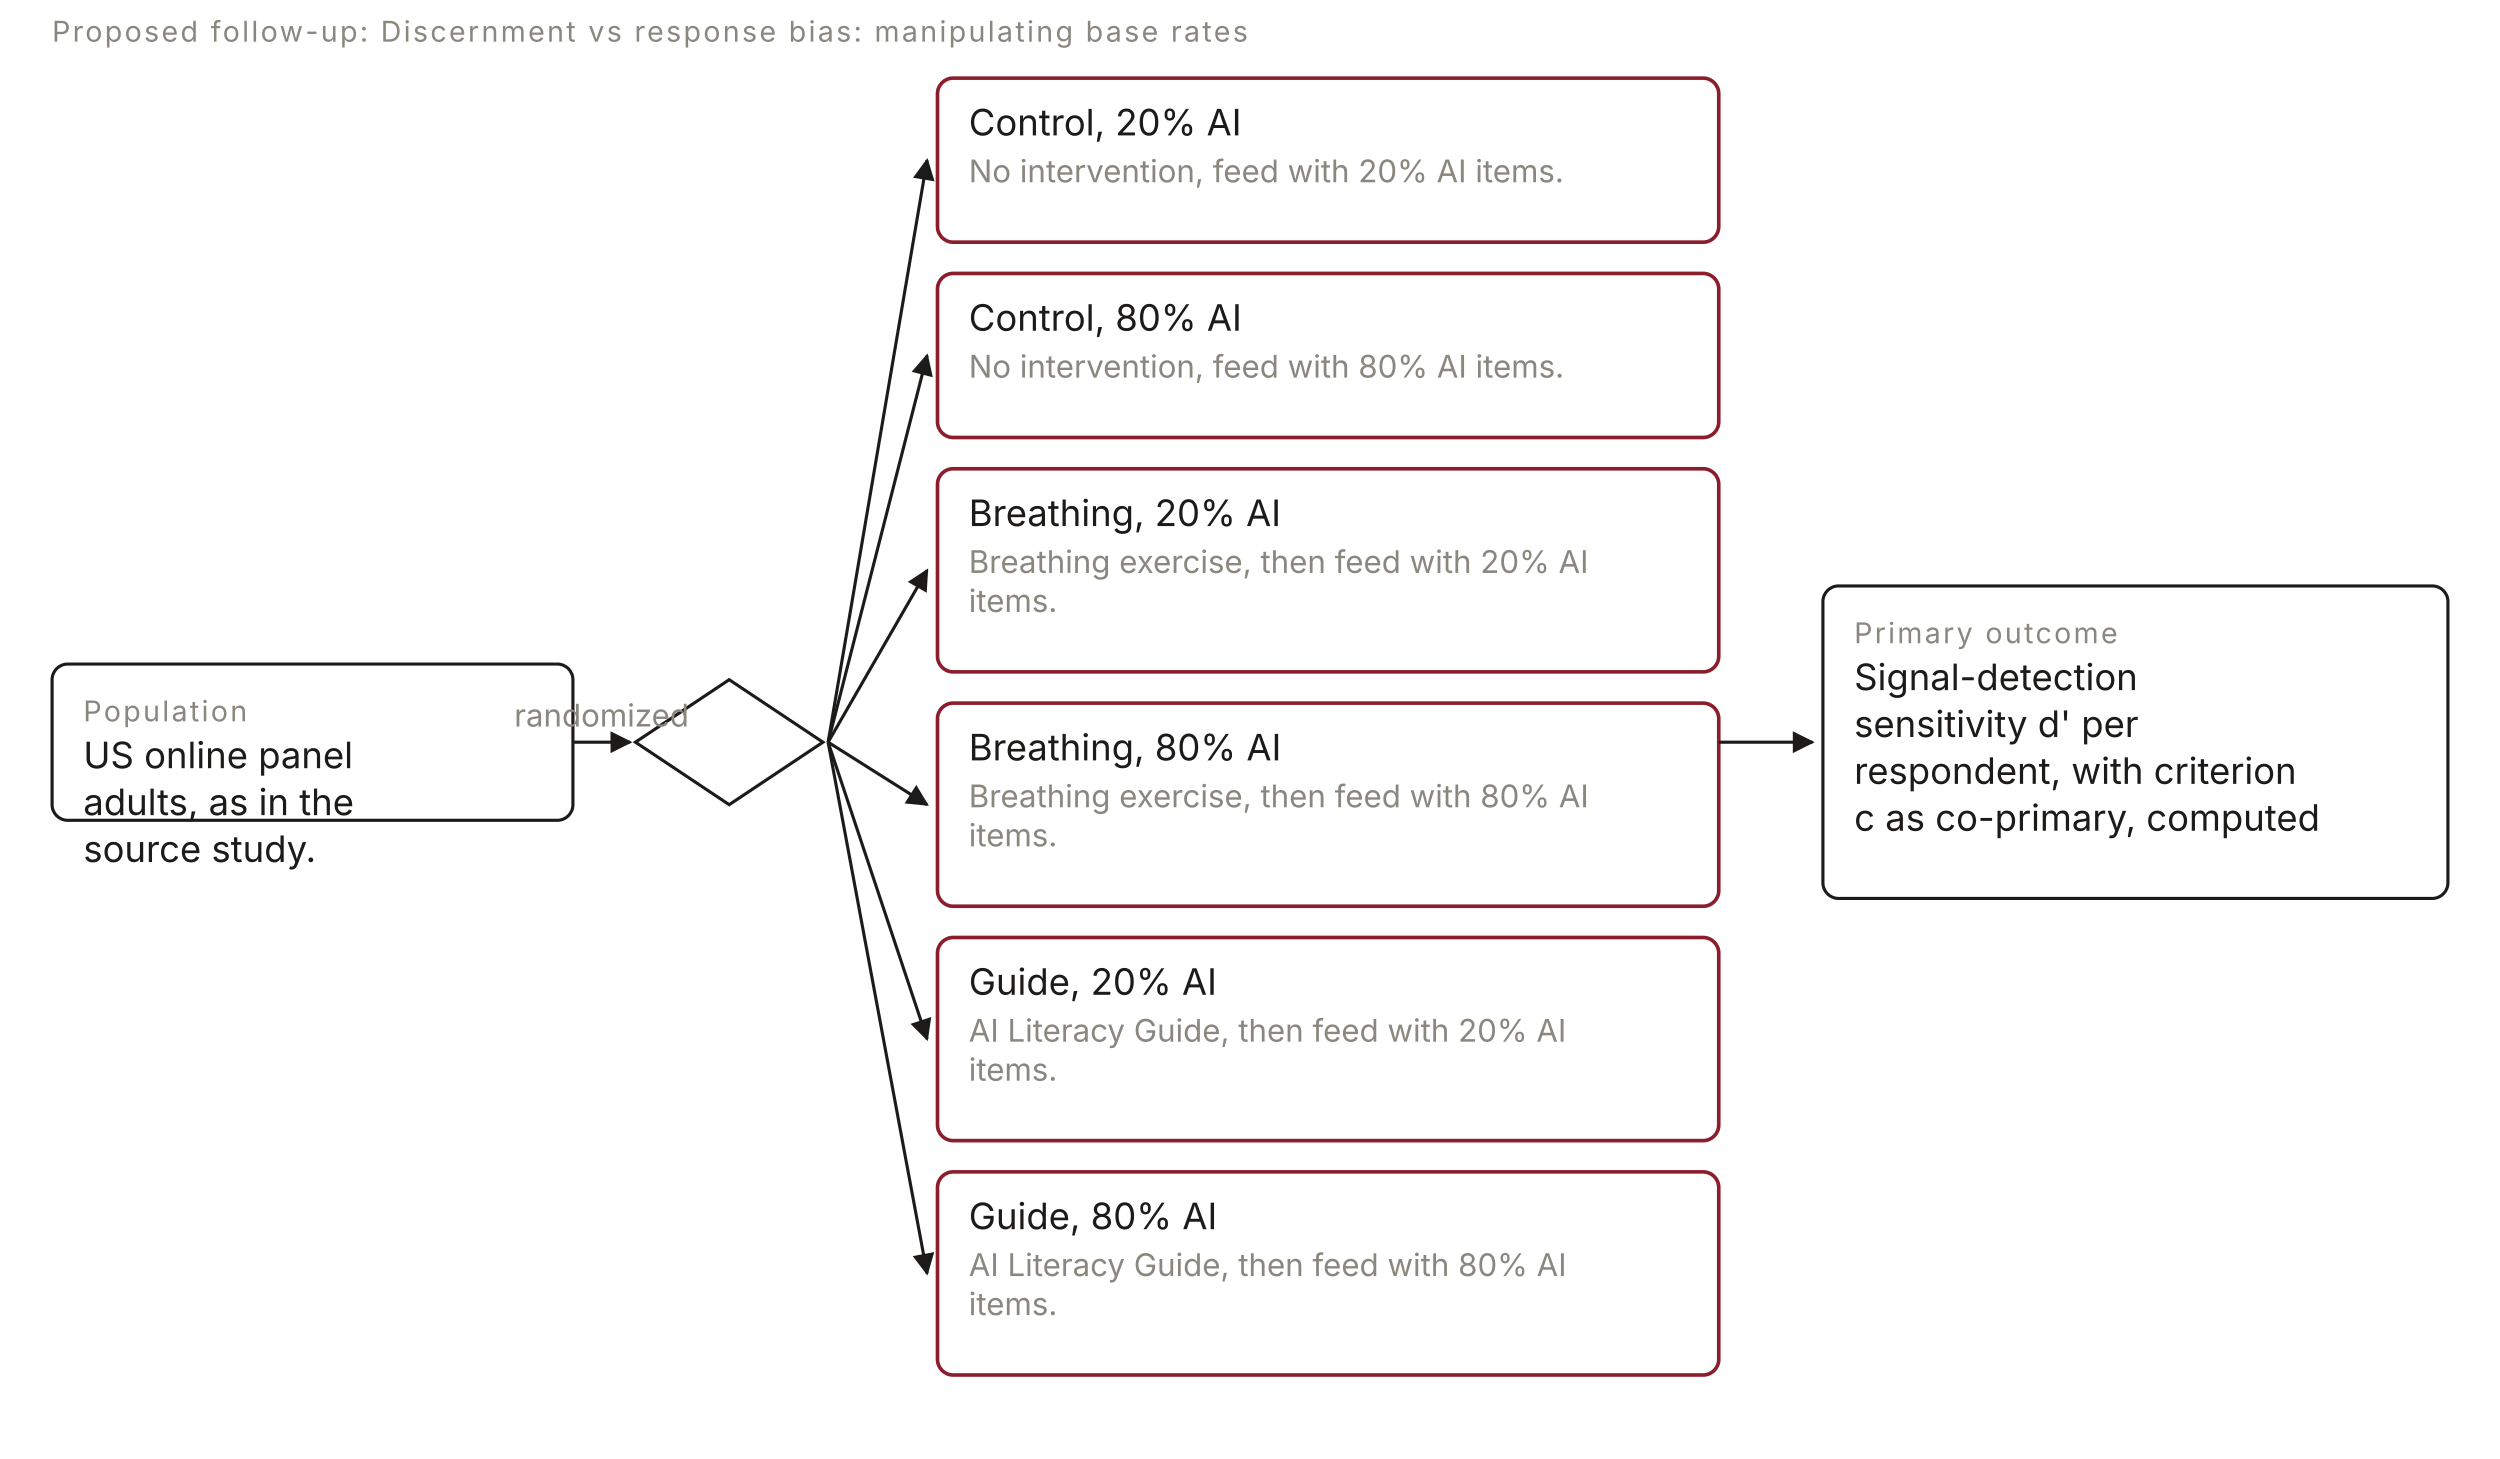
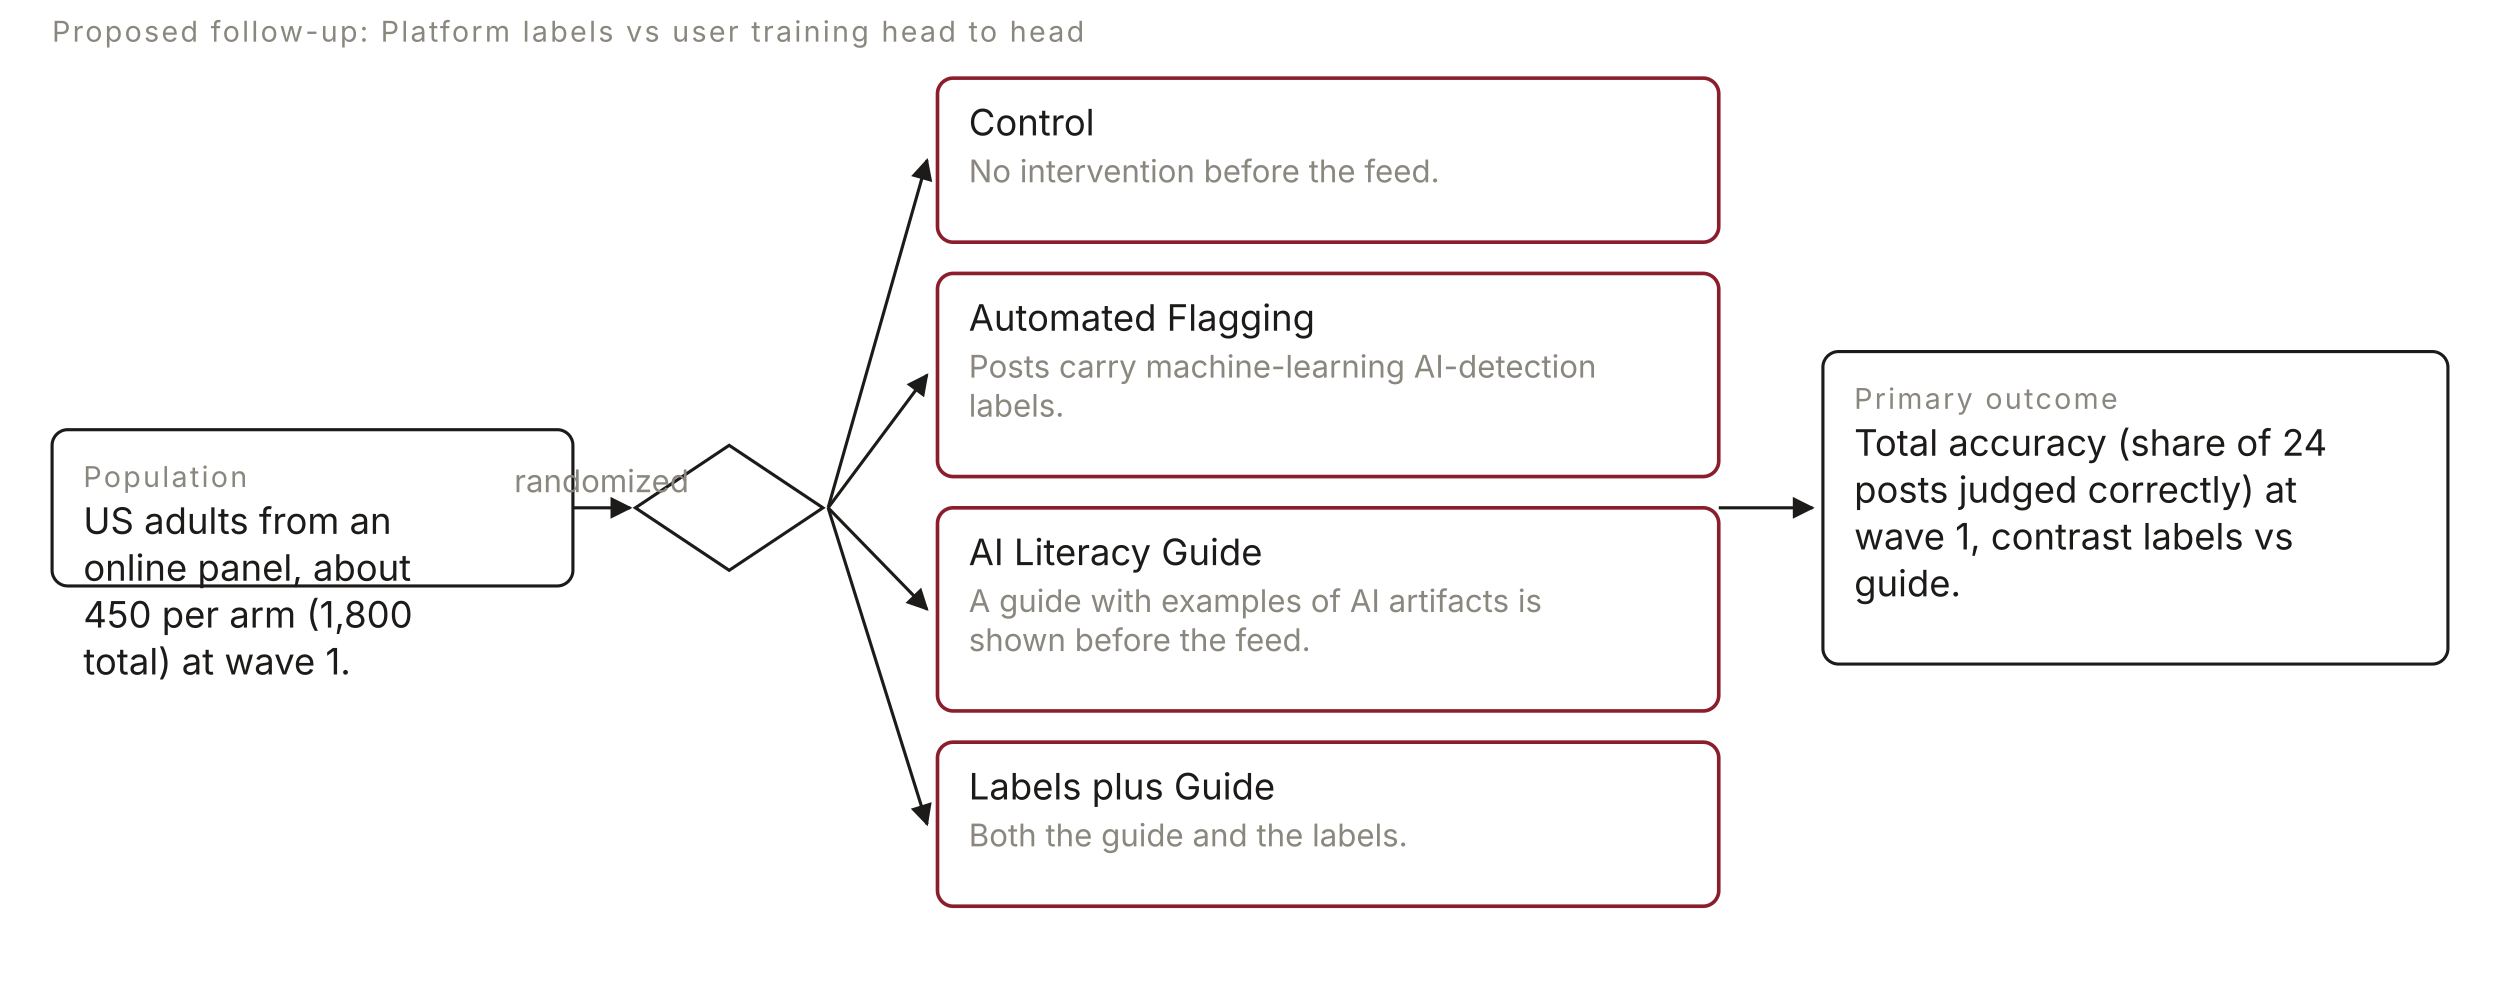
- <svg xmlns="http://www.w3.org/2000/svg" viewBox="0 0 960 560" width="100%" role="img" aria-labelledby="fd-title fd-desc">
+ <svg xmlns="http://www.w3.org/2000/svg" viewBox="0 0 960 380" width="100%" role="img" aria-labelledby="fd-title fd-desc">
  <style>
:root{--fd-ink:#1c1b19;--fd-muted:#8a877f;--fd-rule:#d9d5cc;--fd-accent:#8b1e2d;--fd-bg:#ffffff}
@media (prefers-color-scheme: dark){:root{--fd-ink:#ecebe6;--fd-muted:#b4b1a9;--fd-rule:#4a4a52;--fd-accent:#e08a96;--fd-bg:#1d1d23}}
.box{fill:var(--fd-bg,#fff);stroke:var(--fd-ink,#1c1b19);stroke-width:1.2}
.arm{fill:var(--fd-bg,#fff);stroke:var(--fd-accent,#8b1e2d);stroke-width:1.4}
.soft{fill:var(--fd-bg,#fff);stroke:var(--fd-rule,#d9d5cc);stroke-width:1.2}
text{font-family:Inter,Helvetica,Arial,sans-serif;fill:var(--fd-ink,#1c1b19);font-size:14px}
.cap{font-size:12px;fill:var(--fd-muted,#8a877f)}
.kicker{font-size:11px;letter-spacing:.08em;fill:var(--fd-muted,#8a877f);text-transform:uppercase}
.edge{stroke:var(--fd-ink,#1c1b19);stroke-width:1.2;fill:none;marker-end:url(#fd-arrow)}
.assoc{stroke-dasharray:5 4}
#fd-arrow path{fill:var(--fd-ink,#1c1b19)}
</style>
  <defs>
    <marker id="fd-arrow" viewBox="0 0 10 10" refX="9" refY="5" markerWidth="7" markerHeight="7" orient="auto-start-reverse">
      <path d="M0,0 L10,5 L0,10 z" />
    </marker>
  </defs>
-   <text class="kicker" x="20" y="16">Proposed follow-up: Discernment vs response bias: manipulating base rates</text>
+   <text class="kicker" x="20" y="16">Proposed follow-up: Platform labels vs user training head to head</text>
  <g>
-     <rect class="box" x="20" y="255.0" width="200" height="60" rx="6" />
-     <text class="kicker" x="32" y="277.0">Population</text>
-     <text x="32" y="295.0">US online panel</text>
-     <text x="32" y="313.0">adults, as in the</text>
-     <text x="32" y="331.0">source study.</text>
+     <rect class="box" x="20" y="165.0" width="200" height="60" rx="6" />
+     <text class="kicker" x="32" y="187.0">Population</text>
+     <text x="32" y="205.0">US adults from an</text>
+     <text x="32" y="223.0">online panel, about</text>
+     <text x="32" y="241.0">450 per arm (1,800</text>
+     <text x="32" y="259.0">total) at wave 1.</text>
  </g>
-   <polygon class="box" points="280,261.0 316,285.0 280,309.0 244,285.0" />
-   <path class="edge" d="M220,285.0 L242,285.0" />
-   <text class="cap" x="231.0" y="279.0" text-anchor="middle">randomized</text>
-   <g id="arm-c_ctrl_low" data-text="No intervention, feed with 20% AI items.">
+   <polygon class="box" points="280,171.0 316,195.0 280,219.0 244,195.0" />
+   <path class="edge" d="M220,195.0 L242,195.0" />
+   <text class="cap" x="231.0" y="189.0" text-anchor="middle">randomized</text>
+   <g id="arm-c_control" data-text="No intervention before the feed.">
    <rect class="arm" x="360" y="30" width="300" height="63" rx="6" />
-     <text x="372" y="52">Control, 20% AI</text>
-     <text class="cap" x="372" y="70">No intervention, feed with 20% AI items.</text>
+     <text x="372" y="52">Control</text>
+     <text class="cap" x="372" y="70">No intervention before the feed.</text>
  </g>
-   <path class="edge" d="M318,285.0 L356,61.5" />
-   <g id="arm-c_ctrl_high" data-text="No intervention, feed with 80% AI items.">
-     <rect class="arm" x="360" y="105" width="300" height="63" rx="6" />
-     <text x="372" y="127">Control, 80% AI</text>
-     <text class="cap" x="372" y="145">No intervention, feed with 80% AI items.</text>
+   <path class="edge" d="M318,195.0 L356,61.5" />
+   <g id="arm-c_labels" data-text="Posts carry machine-learning AI-detection labels.">
+     <rect class="arm" x="360" y="105" width="300" height="78" rx="6" />
+     <text x="372" y="127">Automated Flagging</text>
+     <text class="cap" x="372" y="145">Posts carry machine-learning AI-detection</text>
+     <text class="cap" x="372" y="160">labels.</text>
  </g>
-   <path class="edge" d="M318,285.0 L356,136.5" />
-   <g id="arm-c_breath_low" data-text="Breathing exercise, then feed with 20% AI items.">
-     <rect class="arm" x="360" y="180" width="300" height="78" rx="6" />
-     <text x="372" y="202">Breathing, 20% AI</text>
-     <text class="cap" x="372" y="220">Breathing exercise, then feed with 20% AI</text>
-     <text class="cap" x="372" y="235">items.</text>
+   <path class="edge" d="M318,195.0 L356,144.0" />
+   <g id="arm-c_guide" data-text="A guide with examples of AI artifacts is shown before the feed.">
+     <rect class="arm" x="360" y="195" width="300" height="78" rx="6" />
+     <text x="372" y="217">AI Literacy Guide</text>
+     <text class="cap" x="372" y="235">A guide with examples of AI artifacts is</text>
+     <text class="cap" x="372" y="250">shown before the feed.</text>
  </g>
-   <path class="edge" d="M318,285.0 L356,219.0" />
-   <g id="arm-c_breath_high" data-text="Breathing exercise, then feed with 80% AI items.">
-     <rect class="arm" x="360" y="270" width="300" height="78" rx="6" />
-     <text x="372" y="292">Breathing, 80% AI</text>
-     <text class="cap" x="372" y="310">Breathing exercise, then feed with 80% AI</text>
-     <text class="cap" x="372" y="325">items.</text>
+   <path class="edge" d="M318,195.0 L356,234.0" />
+   <g id="arm-c_both" data-text="Both the guide and the labels.">
+     <rect class="arm" x="360" y="285" width="300" height="63" rx="6" />
+     <text x="372" y="307">Labels plus Guide</text>
+     <text class="cap" x="372" y="325">Both the guide and the labels.</text>
  </g>
-   <path class="edge" d="M318,285.0 L356,309.0" />
-   <g id="arm-c_guide_low" data-text="AI Literacy Guide, then feed with 20% AI items.">
-     <rect class="arm" x="360" y="360" width="300" height="78" rx="6" />
-     <text x="372" y="382">Guide, 20% AI</text>
-     <text class="cap" x="372" y="400">AI Literacy Guide, then feed with 20% AI</text>
-     <text class="cap" x="372" y="415">items.</text>
+   <path class="edge" d="M318,195.0 L356,316.5" />
+   <g>
+     <rect class="box" x="700" y="135.0" width="240" height="120" rx="6" />
+     <text class="kicker" x="712" y="157.0">Primary outcome</text>
+     <text x="712" y="175.0">Total accuracy (share of 24</text>
+     <text x="712" y="193.0">posts judged correctly) at</text>
+     <text x="712" y="211.0">wave 1, contrast labels vs</text>
+     <text x="712" y="229.0">guide.</text>
  </g>
-   <path class="edge" d="M318,285.0 L356,399.0" />
-   <g id="arm-c_guide_high" data-text="AI Literacy Guide, then feed with 80% AI items.">
-     <rect class="arm" x="360" y="450" width="300" height="78" rx="6" />
-     <text x="372" y="472">Guide, 80% AI</text>
-     <text class="cap" x="372" y="490">AI Literacy Guide, then feed with 80% AI</text>
-     <text class="cap" x="372" y="505">items.</text>
-   </g>
-   <path class="edge" d="M318,285.0 L356,489.0" />
-   <g>
-     <rect class="box" x="700" y="225.0" width="240" height="120" rx="6" />
-     <text class="kicker" x="712" y="247.0">Primary outcome</text>
-     <text x="712" y="265.0">Signal-detection</text>
-     <text x="712" y="283.0">sensitivity d' per</text>
-     <text x="712" y="301.0">respondent, with criterion</text>
-     <text x="712" y="319.0">c as co-primary, computed</text>
-   </g>
-   <path class="edge" d="M660,285.0 L696,285.0" />
+   <path class="edge" d="M660,195.0 L696,195.0" />
</svg>
